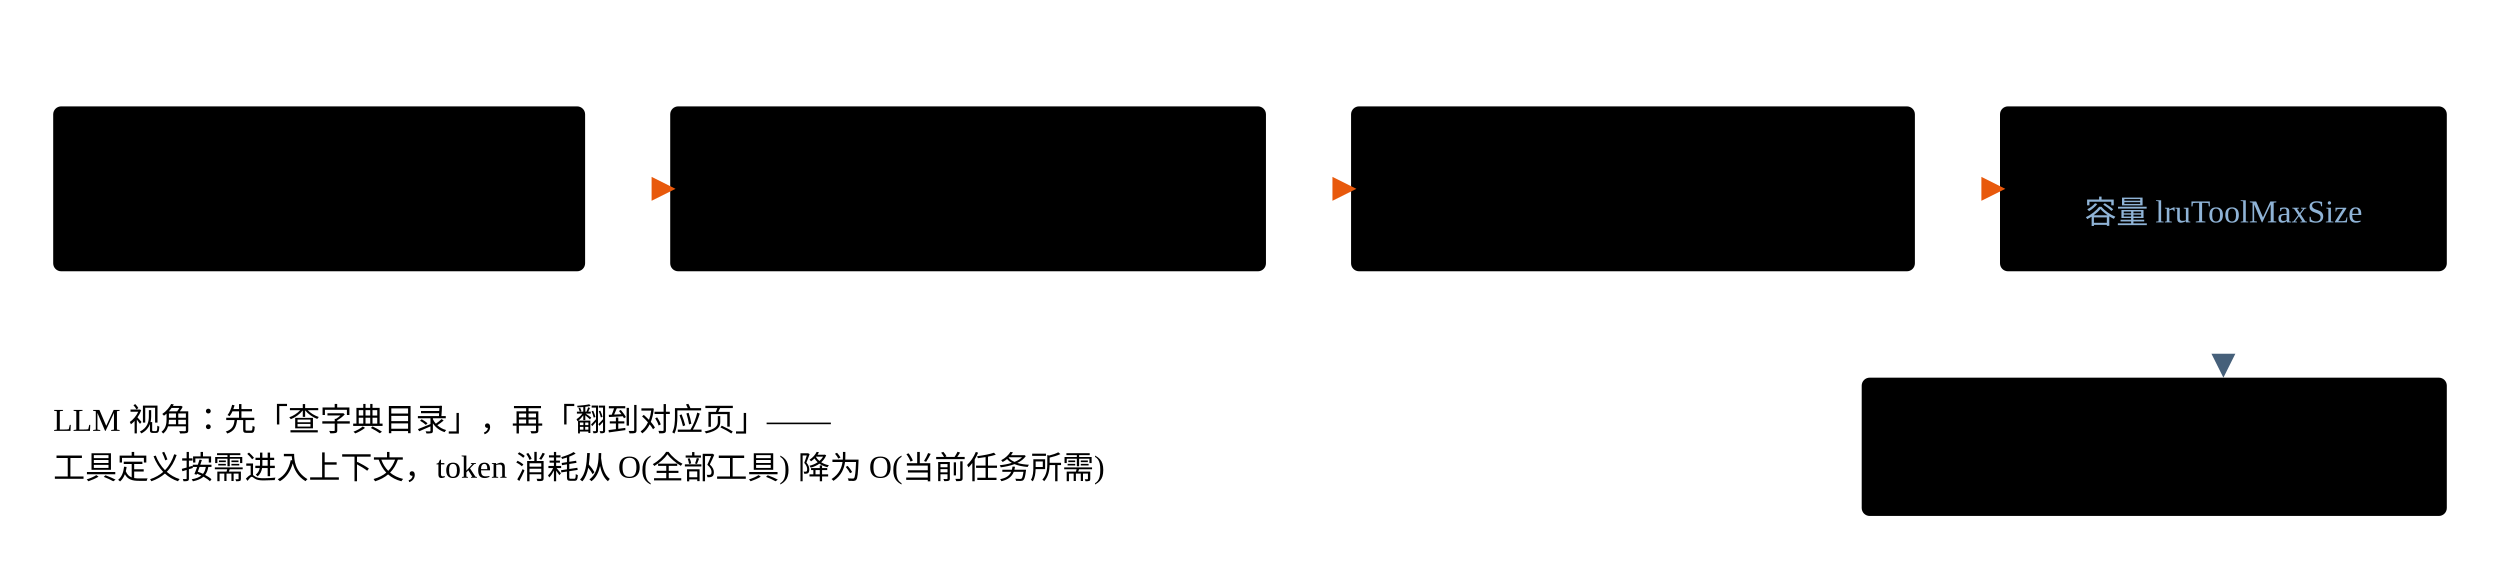
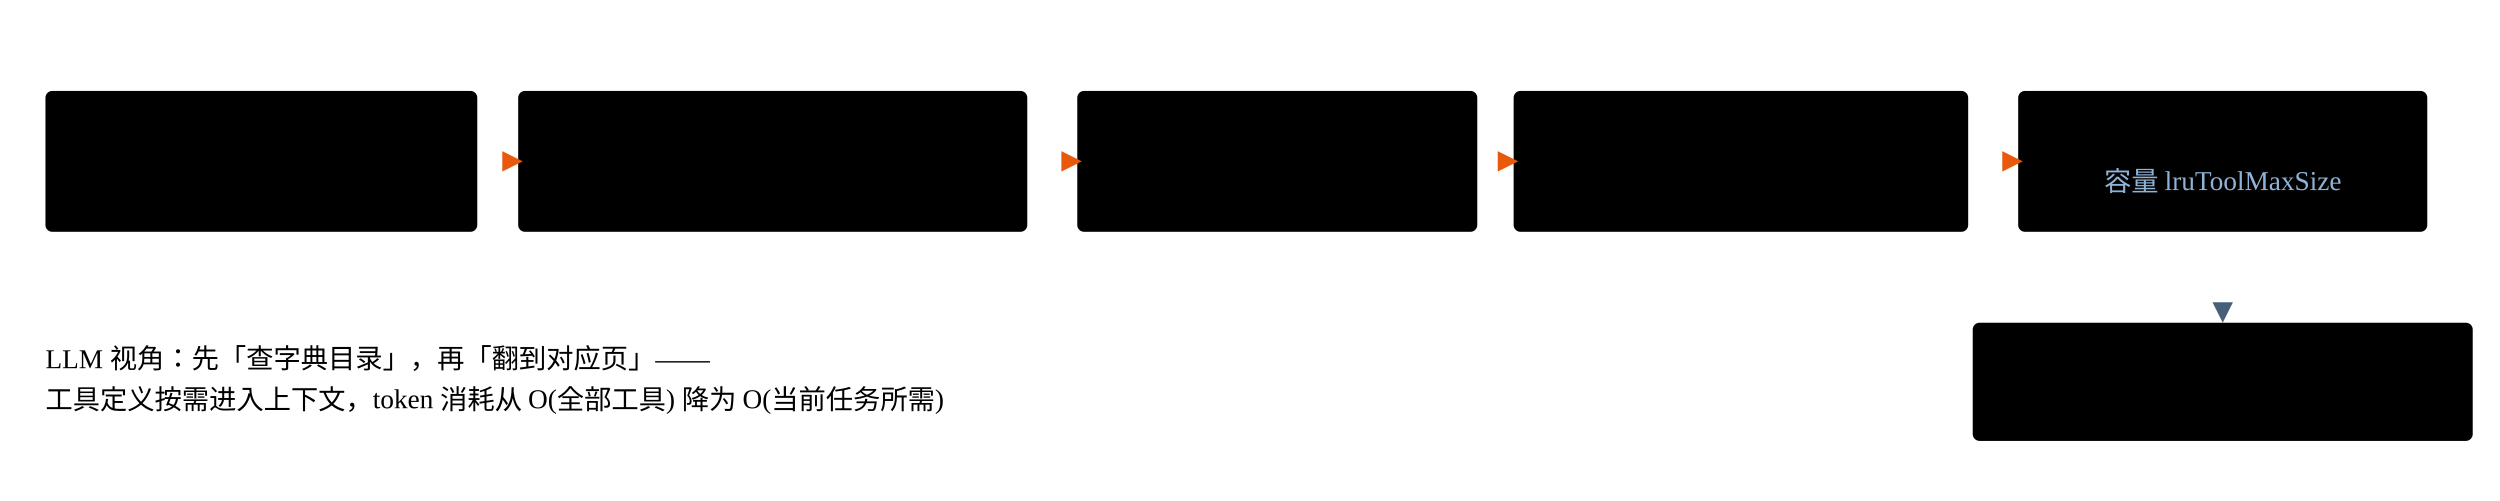
- <svg xmlns="http://www.w3.org/2000/svg" viewBox="0 0 940 216" role="img" aria-label="MCP 动态工具三步发现与 LRU 流程">
+ <svg xmlns="http://www.w3.org/2000/svg" viewBox="0 0 1100 220" role="img" aria-label="MCP 动态工具发现与 LRU 流程">
  <defs>
    <marker id="ah10-o" markerWidth="9" markerHeight="9" refX="7" refY="4.5" orient="auto">
      <path d="M0,0 L9,4.5 L0,9 Z" fill="#e8590c" />
    </marker>
    <marker id="ah10-k" markerWidth="9" markerHeight="9" refX="7" refY="4.5" orient="auto">
      <path d="M0,0 L9,4.5 L0,9 Z" fill="#46607a" />
    </marker>
  </defs>
-   <rect class="svg-node svg-node-acc" x="20" y="40" width="200" height="62" rx="3" />
-   <text class="svg-lbl" x="120" y="66" text-anchor="middle">① tools_provider_list</text>
-   <text class="svg-lbl-sm" x="120" y="84" text-anchor="middle">列举 MCP 工具供应商</text>
-   <rect class="svg-node svg-node-acc" x="252" y="40" width="224" height="62" rx="3" />
-   <text class="svg-lbl" x="364" y="66" text-anchor="middle">② list_tools_from_providers</text>
-   <text class="svg-lbl-sm" x="364" y="84" text-anchor="middle">按供应商查看工具清单</text>
-   <rect class="svg-node svg-node-acc" x="508" y="40" width="212" height="62" rx="3" />
-   <text class="svg-lbl" x="614" y="66" text-anchor="middle">③ load_tools_by_names</text>
-   <text class="svg-lbl-sm" x="614" y="84" text-anchor="middle">装载所需工具入当前会话</text>
-   <rect class="svg-node svg-node-dark pulse-node" x="752" y="40" width="168" height="62" rx="3" />
-   <text class="svg-lbl-w" x="836" y="66" text-anchor="middle">LRU 队列</text>
-   <text class="svg-lbl-sm" x="836" y="84" text-anchor="middle" style="fill:#8fb3d6;">容量 lruToolMaxSize</text>
-   <path class="svg-line-acc flow-anim" d="M220,71 L252,71" marker-end="url(#ah10-o)" />
-   <path class="svg-line-acc flow-anim" d="M476,71 L508,71" marker-end="url(#ah10-o)" />
-   <path class="svg-line-acc flow-anim" d="M720,71 L752,71" marker-end="url(#ah10-o)" />
-   <path class="svg-line svg-dash" d="M836,102 L836,140" marker-end="url(#ah10-k)" />
-   <rect class="svg-node" x="700" y="142" width="220" height="52" rx="3" />
-   <text class="svg-lbl" x="810" y="164" text-anchor="middle">超容量 → 淘汰最久未用</text>
-   <text class="svg-lbl-sm" x="810" y="182" text-anchor="middle">echo_lru_tools 同步前端</text>
+   <rect class="svg-node svg-node-acc" x="20" y="40" width="190" height="62" rx="3" />
+   <text class="svg-lbl" x="115" y="66" text-anchor="middle">① tools_provider_list</text>
+   <text class="svg-lbl-sm" x="115" y="84" text-anchor="middle">列举 MCP 工具供应商</text>
+   <rect class="svg-node svg-node-acc" x="228" y="40" width="224" height="62" rx="3" />
+   <text class="svg-lbl" x="340" y="66" text-anchor="middle">② list_tools_from_providers</text>
+   <text class="svg-lbl-sm" x="340" y="84" text-anchor="middle">按供应商查看工具清单</text>
+   <rect class="svg-node svg-node-acc" x="474" y="40" width="176" height="62" rx="3" />
+   <text class="svg-lbl" x="562" y="66" text-anchor="middle">③ search_tools</text>
+   <text class="svg-lbl-sm" x="562" y="84" text-anchor="middle">正则直接检索工具名</text>
+   <rect class="svg-node svg-node-acc" x="666" y="40" width="200" height="62" rx="3" />
+   <text class="svg-lbl" x="766" y="66" text-anchor="middle">④ load_tools_by_names</text>
+   <text class="svg-lbl-sm" x="766" y="84" text-anchor="middle">装载所需工具入当前会话</text>
+   <rect class="svg-node svg-node-dark pulse-node" x="888" y="40" width="180" height="62" rx="3" />
+   <text class="svg-lbl-w" x="978" y="66" text-anchor="middle">LRU 队列</text>
+   <text class="svg-lbl-sm" x="978" y="84" text-anchor="middle" style="fill:#8fb3d6;">容量 lruToolMaxSize</text>
+   <path class="svg-line-acc flow-anim" d="M210,71 L228,71" marker-end="url(#ah10-o)" />
+   <path class="svg-line-acc flow-anim" d="M452,71 L474,71" marker-end="url(#ah10-o)" />
+   <path class="svg-line-acc flow-anim" d="M650,71 L666,71" marker-end="url(#ah10-o)" />
+   <path class="svg-line-acc flow-anim" d="M866,71 L888,71" marker-end="url(#ah10-o)" />
+   <path class="svg-line svg-dash" d="M978,102 L978,140" marker-end="url(#ah10-k)" />
+   <rect class="svg-node" x="868" y="142" width="220" height="52" rx="3" />
+   <text class="svg-lbl" x="978" y="164" text-anchor="middle">超容量 → 淘汰最久未用</text>
+   <text class="svg-lbl-sm" x="978" y="182" text-anchor="middle">echo_lru_tools 同步前端</text>
  <text class="svg-lbl-sm" x="20" y="162">LLM 视角：先「查字典目录」，再「翻到对应页」——</text>
  <text class="svg-lbl-sm" x="20" y="180">工具定义按需进入上下文，token 消耗从 O(全部工具) 降为 O(当前任务所需)</text>
</svg>
